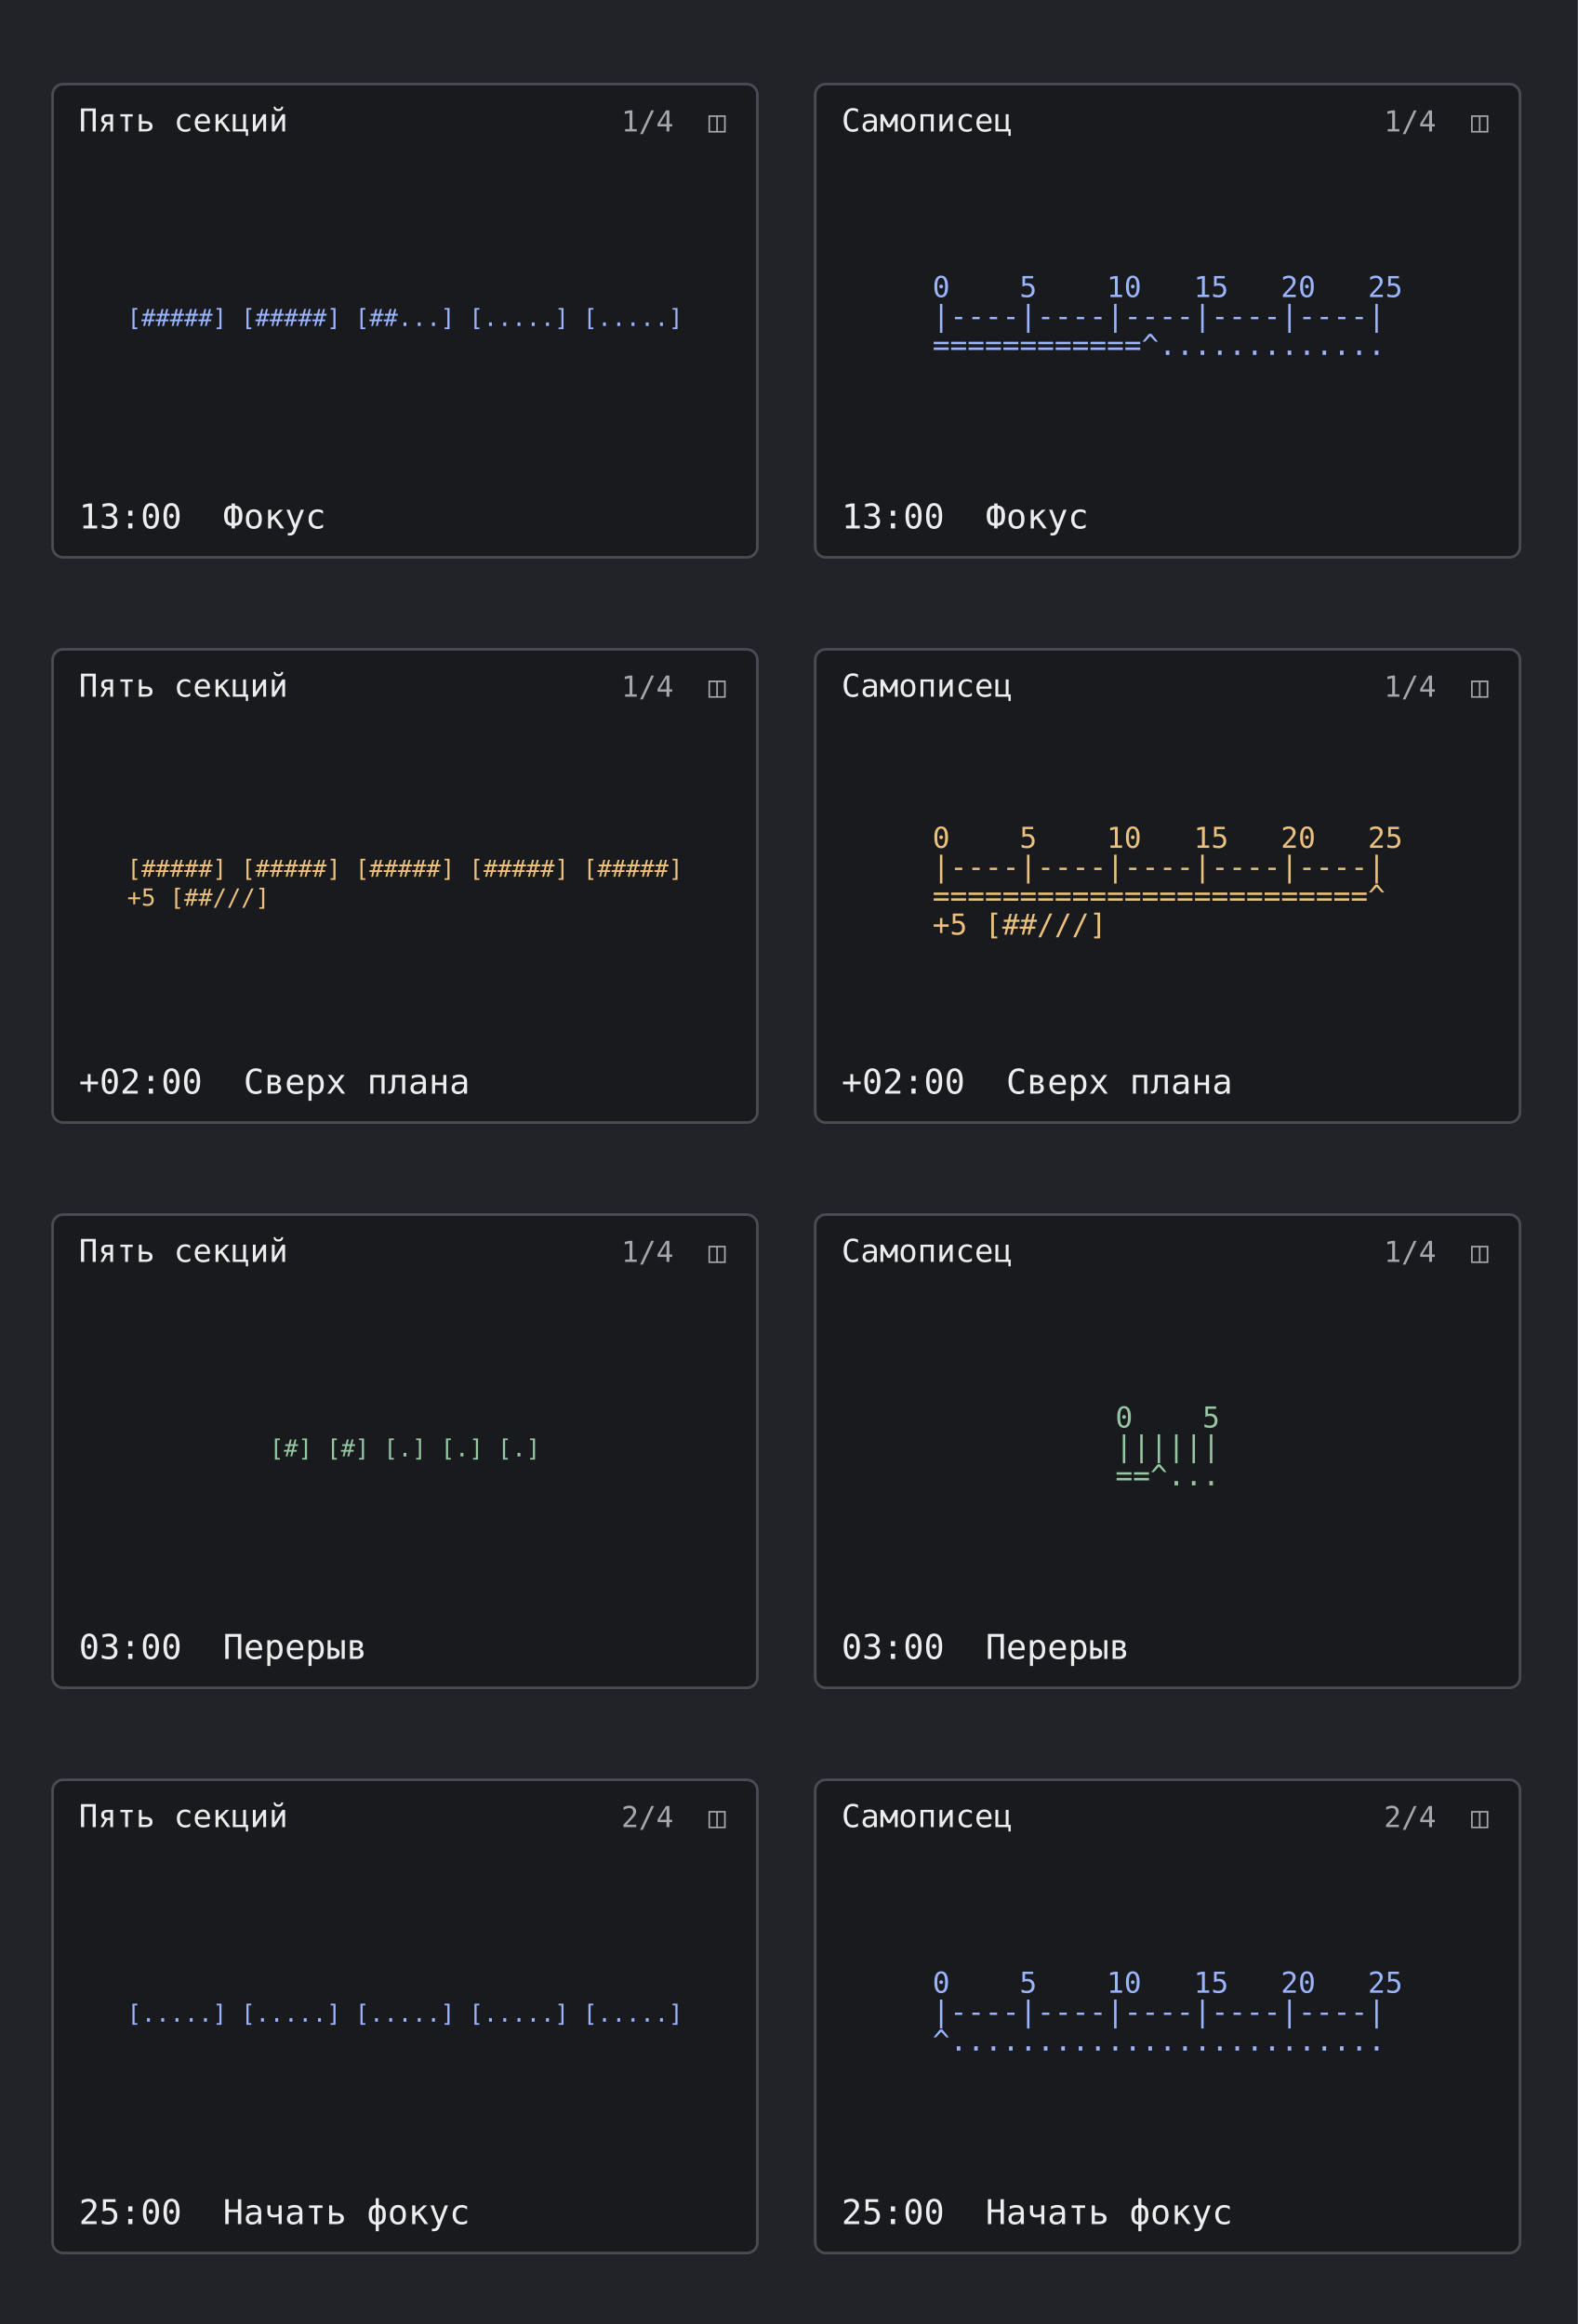
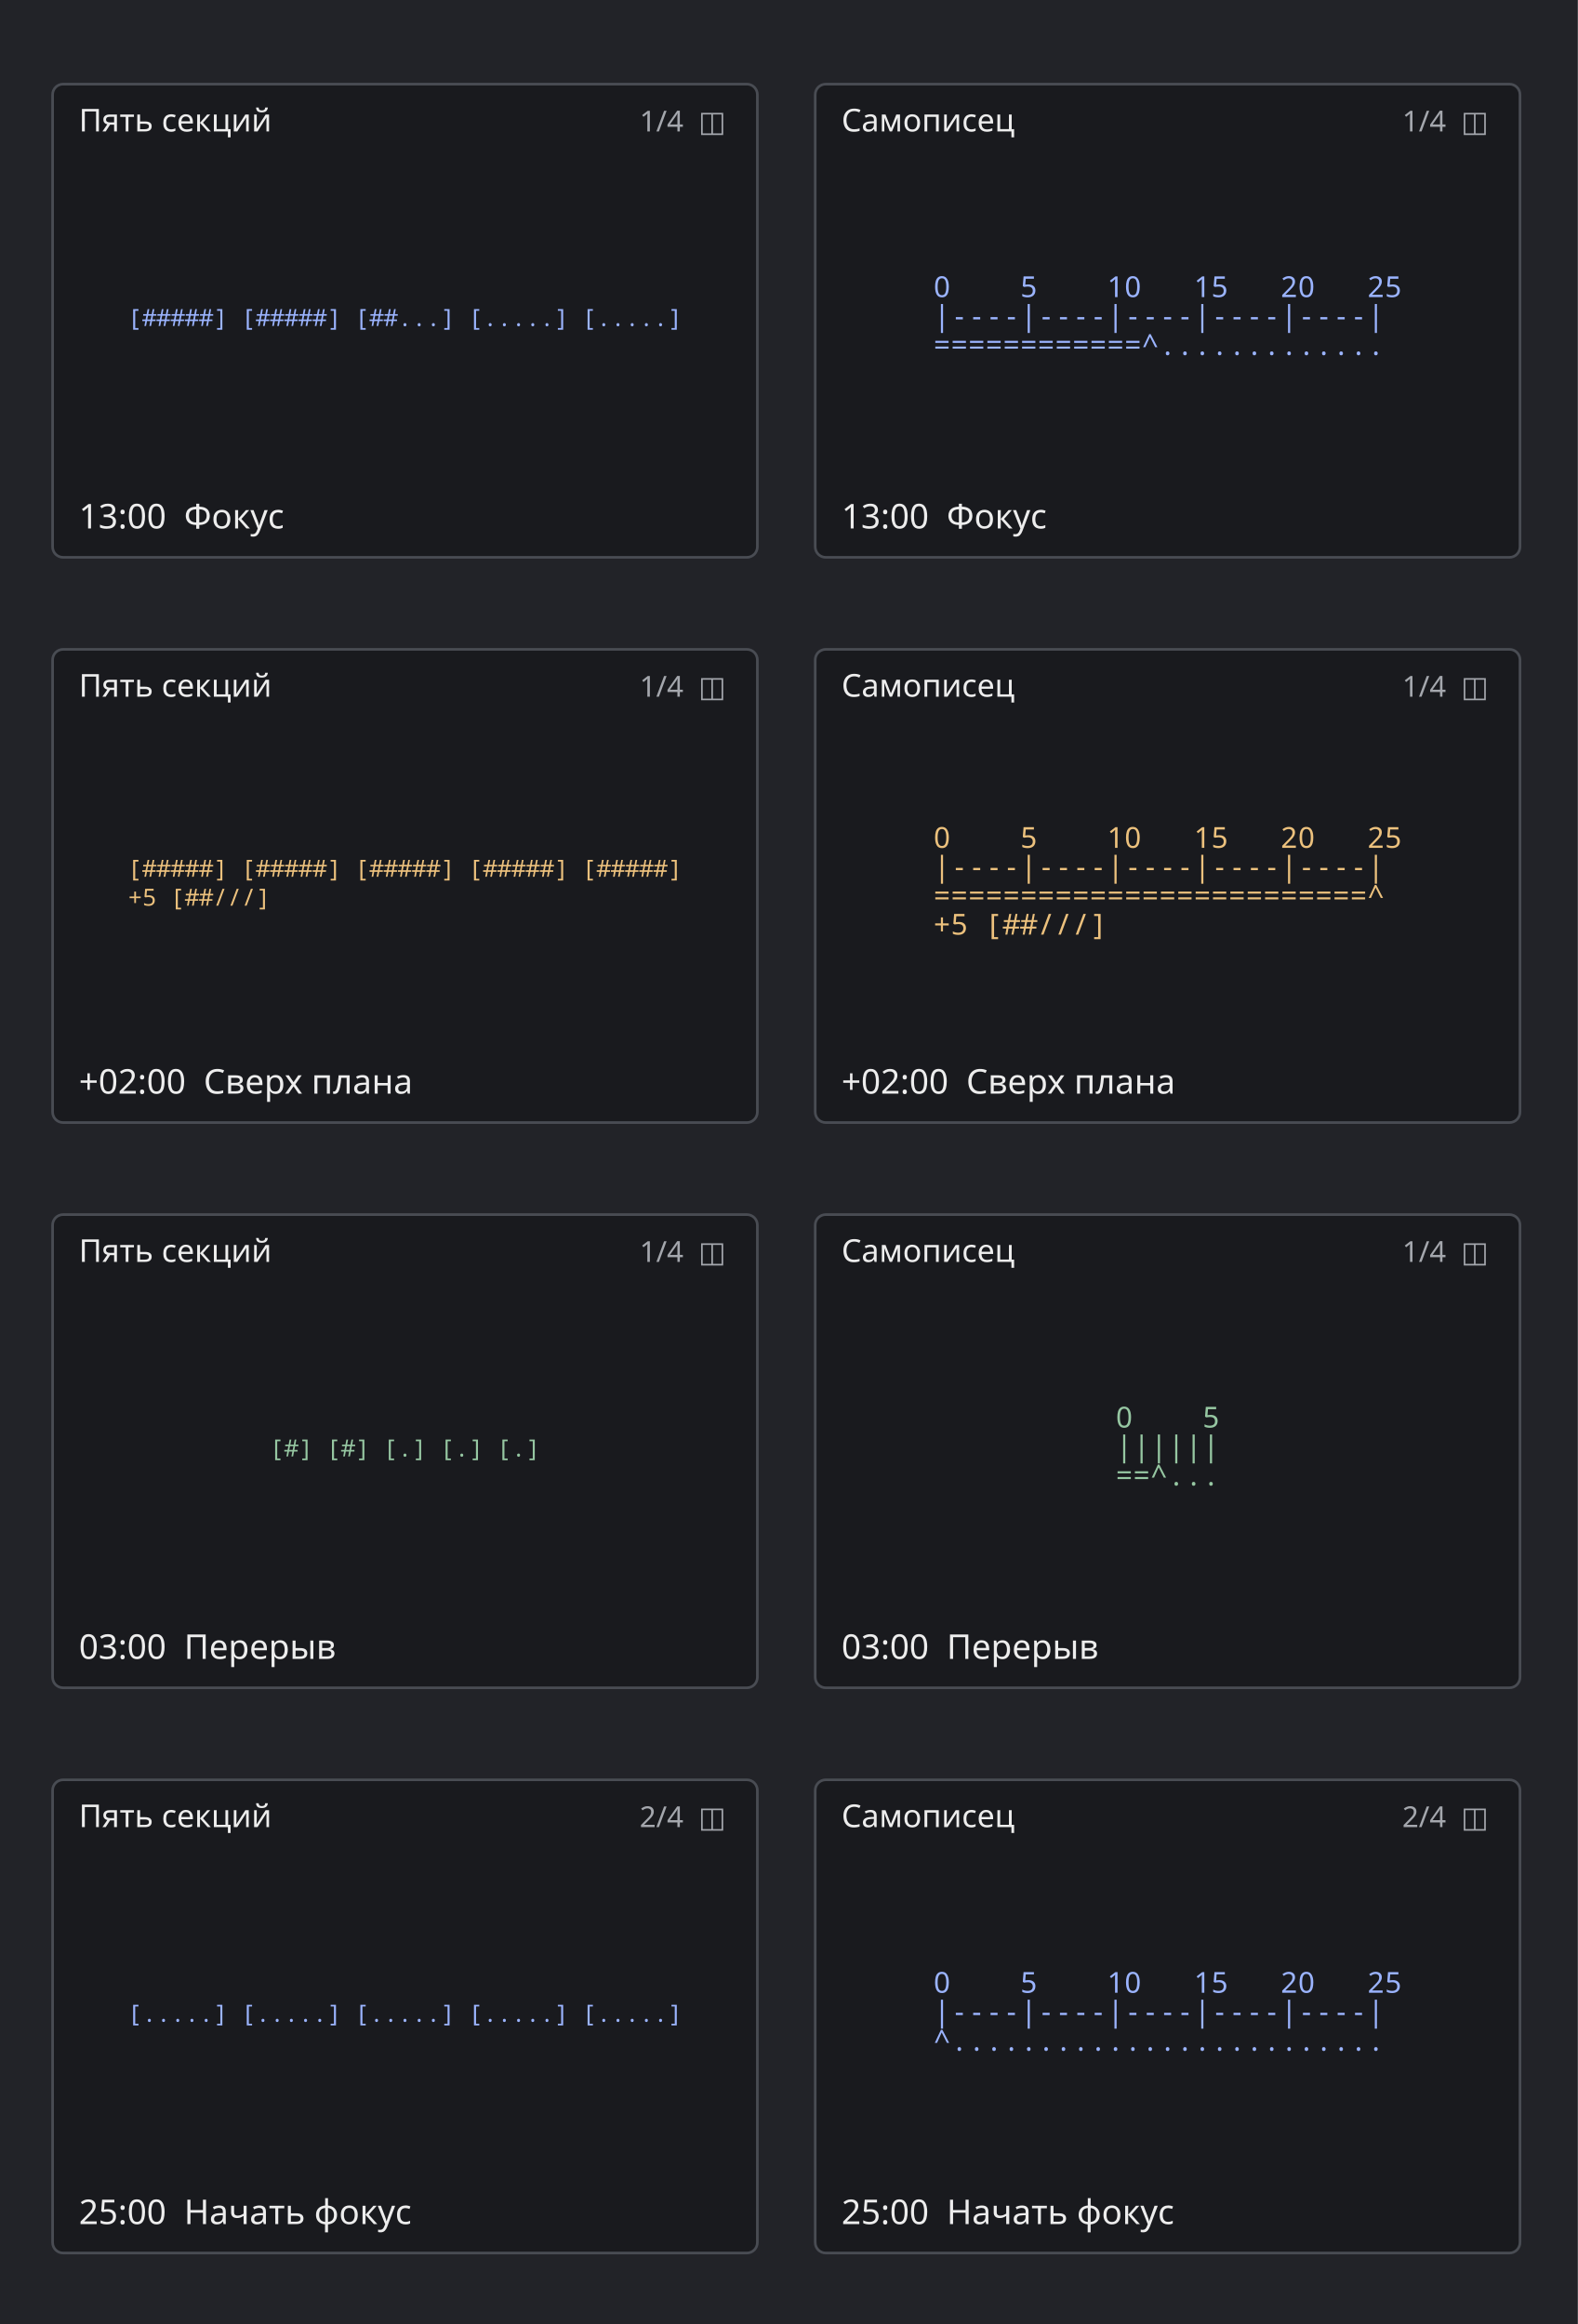
- <svg xmlns="http://www.w3.org/2000/svg" width="600" height="884" viewBox="0 0 600 884" font-family="Menlo, monospace">
+ <svg xmlns="http://www.w3.org/2000/svg" width="600" height="884" viewBox="0 0 600 884" font-family="system-ui, sans-serif">
  <rect width="600" height="884" fill="#222328" />
  <rect x="20" y="32" width="268" height="180" rx="4" fill="#191a1e" stroke="#494c53" />
  <text xml:space="preserve" x="30" y="50" text-anchor="start" fill="#ededed" font-size="12">Пять секций</text>
  <text xml:space="preserve" x="276" y="50" text-anchor="end" fill="#a4a7ad" font-size="11">1/4  ◫</text>
-   <text xml:space="preserve" x="154" y="124" text-anchor="middle" fill="#9bb4ff" font-size="9">[#####] [#####] [##...] [.....] [.....]</text>
+   <text xml:space="preserve" x="51.4" y="124" text-anchor="middle" fill="#9bb4ff" font-size="9">[</text>
+   <text xml:space="preserve" x="56.8" y="124" text-anchor="middle" fill="#9bb4ff" font-size="9">#</text>
+   <text xml:space="preserve" x="62.2" y="124" text-anchor="middle" fill="#9bb4ff" font-size="9">#</text>
+   <text xml:space="preserve" x="67.6" y="124" text-anchor="middle" fill="#9bb4ff" font-size="9">#</text>
+   <text xml:space="preserve" x="73" y="124" text-anchor="middle" fill="#9bb4ff" font-size="9">#</text>
+   <text xml:space="preserve" x="78.4" y="124" text-anchor="middle" fill="#9bb4ff" font-size="9">#</text>
+   <text xml:space="preserve" x="83.8" y="124" text-anchor="middle" fill="#9bb4ff" font-size="9">]</text>
+   <text xml:space="preserve" x="94.6" y="124" text-anchor="middle" fill="#9bb4ff" font-size="9">[</text>
+   <text xml:space="preserve" x="100" y="124" text-anchor="middle" fill="#9bb4ff" font-size="9">#</text>
+   <text xml:space="preserve" x="105.4" y="124" text-anchor="middle" fill="#9bb4ff" font-size="9">#</text>
+   <text xml:space="preserve" x="110.8" y="124" text-anchor="middle" fill="#9bb4ff" font-size="9">#</text>
+   <text xml:space="preserve" x="116.2" y="124" text-anchor="middle" fill="#9bb4ff" font-size="9">#</text>
+   <text xml:space="preserve" x="121.6" y="124" text-anchor="middle" fill="#9bb4ff" font-size="9">#</text>
+   <text xml:space="preserve" x="127" y="124" text-anchor="middle" fill="#9bb4ff" font-size="9">]</text>
+   <text xml:space="preserve" x="137.8" y="124" text-anchor="middle" fill="#9bb4ff" font-size="9">[</text>
+   <text xml:space="preserve" x="143.2" y="124" text-anchor="middle" fill="#9bb4ff" font-size="9">#</text>
+   <text xml:space="preserve" x="148.6" y="124" text-anchor="middle" fill="#9bb4ff" font-size="9">#</text>
+   <text xml:space="preserve" x="154" y="124" text-anchor="middle" fill="#9bb4ff" font-size="9">.</text>
+   <text xml:space="preserve" x="159.4" y="124" text-anchor="middle" fill="#9bb4ff" font-size="9">.</text>
+   <text xml:space="preserve" x="164.8" y="124" text-anchor="middle" fill="#9bb4ff" font-size="9">.</text>
+   <text xml:space="preserve" x="170.2" y="124" text-anchor="middle" fill="#9bb4ff" font-size="9">]</text>
+   <text xml:space="preserve" x="181" y="124" text-anchor="middle" fill="#9bb4ff" font-size="9">[</text>
+   <text xml:space="preserve" x="186.4" y="124" text-anchor="middle" fill="#9bb4ff" font-size="9">.</text>
+   <text xml:space="preserve" x="191.8" y="124" text-anchor="middle" fill="#9bb4ff" font-size="9">.</text>
+   <text xml:space="preserve" x="197.2" y="124" text-anchor="middle" fill="#9bb4ff" font-size="9">.</text>
+   <text xml:space="preserve" x="202.6" y="124" text-anchor="middle" fill="#9bb4ff" font-size="9">.</text>
+   <text xml:space="preserve" x="208" y="124" text-anchor="middle" fill="#9bb4ff" font-size="9">.</text>
+   <text xml:space="preserve" x="213.4" y="124" text-anchor="middle" fill="#9bb4ff" font-size="9">]</text>
+   <text xml:space="preserve" x="224.2" y="124" text-anchor="middle" fill="#9bb4ff" font-size="9">[</text>
+   <text xml:space="preserve" x="229.6" y="124" text-anchor="middle" fill="#9bb4ff" font-size="9">.</text>
+   <text xml:space="preserve" x="235" y="124" text-anchor="middle" fill="#9bb4ff" font-size="9">.</text>
+   <text xml:space="preserve" x="240.4" y="124" text-anchor="middle" fill="#9bb4ff" font-size="9">.</text>
+   <text xml:space="preserve" x="245.8" y="124" text-anchor="middle" fill="#9bb4ff" font-size="9">.</text>
+   <text xml:space="preserve" x="251.2" y="124" text-anchor="middle" fill="#9bb4ff" font-size="9">.</text>
+   <text xml:space="preserve" x="256.6" y="124" text-anchor="middle" fill="#9bb4ff" font-size="9">]</text>
  <text xml:space="preserve" x="30" y="201" text-anchor="start" fill="#ededed" font-size="13">13:00  Фокус</text>
  <rect x="310" y="32" width="268" height="180" rx="4" fill="#191a1e" stroke="#494c53" />
  <text xml:space="preserve" x="320" y="50" text-anchor="start" fill="#ededed" font-size="12">Самописец</text>
  <text xml:space="preserve" x="566" y="50" text-anchor="end" fill="#a4a7ad" font-size="11">1/4  ◫</text>
-   <text xml:space="preserve" x="444" y="113" text-anchor="middle" fill="#9bb4ff" font-size="11">0    5    10   15   20   25</text>
-   <text xml:space="preserve" x="444" y="124" text-anchor="middle" fill="#9bb4ff" font-size="11">|----|----|----|----|----| </text>
-   <text xml:space="preserve" x="444" y="135" text-anchor="middle" fill="#9bb4ff" font-size="11">============^............. </text>
+   <text xml:space="preserve" x="358.2" y="113" text-anchor="middle" fill="#9bb4ff" font-size="11">0</text>
+   <text xml:space="preserve" x="391.2" y="113" text-anchor="middle" fill="#9bb4ff" font-size="11">5</text>
+   <text xml:space="preserve" x="424.2" y="113" text-anchor="middle" fill="#9bb4ff" font-size="11">1</text>
+   <text xml:space="preserve" x="430.8" y="113" text-anchor="middle" fill="#9bb4ff" font-size="11">0</text>
+   <text xml:space="preserve" x="457.2" y="113" text-anchor="middle" fill="#9bb4ff" font-size="11">1</text>
+   <text xml:space="preserve" x="463.8" y="113" text-anchor="middle" fill="#9bb4ff" font-size="11">5</text>
+   <text xml:space="preserve" x="490.2" y="113" text-anchor="middle" fill="#9bb4ff" font-size="11">2</text>
+   <text xml:space="preserve" x="496.8" y="113" text-anchor="middle" fill="#9bb4ff" font-size="11">0</text>
+   <text xml:space="preserve" x="523.2" y="113" text-anchor="middle" fill="#9bb4ff" font-size="11">2</text>
+   <text xml:space="preserve" x="529.8" y="113" text-anchor="middle" fill="#9bb4ff" font-size="11">5</text>
+   <text xml:space="preserve" x="358.2" y="124" text-anchor="middle" fill="#9bb4ff" font-size="11">|</text>
+   <text xml:space="preserve" x="364.8" y="124" text-anchor="middle" fill="#9bb4ff" font-size="11">-</text>
+   <text xml:space="preserve" x="371.4" y="124" text-anchor="middle" fill="#9bb4ff" font-size="11">-</text>
+   <text xml:space="preserve" x="378" y="124" text-anchor="middle" fill="#9bb4ff" font-size="11">-</text>
+   <text xml:space="preserve" x="384.6" y="124" text-anchor="middle" fill="#9bb4ff" font-size="11">-</text>
+   <text xml:space="preserve" x="391.2" y="124" text-anchor="middle" fill="#9bb4ff" font-size="11">|</text>
+   <text xml:space="preserve" x="397.8" y="124" text-anchor="middle" fill="#9bb4ff" font-size="11">-</text>
+   <text xml:space="preserve" x="404.4" y="124" text-anchor="middle" fill="#9bb4ff" font-size="11">-</text>
+   <text xml:space="preserve" x="411" y="124" text-anchor="middle" fill="#9bb4ff" font-size="11">-</text>
+   <text xml:space="preserve" x="417.6" y="124" text-anchor="middle" fill="#9bb4ff" font-size="11">-</text>
+   <text xml:space="preserve" x="424.2" y="124" text-anchor="middle" fill="#9bb4ff" font-size="11">|</text>
+   <text xml:space="preserve" x="430.8" y="124" text-anchor="middle" fill="#9bb4ff" font-size="11">-</text>
+   <text xml:space="preserve" x="437.4" y="124" text-anchor="middle" fill="#9bb4ff" font-size="11">-</text>
+   <text xml:space="preserve" x="444" y="124" text-anchor="middle" fill="#9bb4ff" font-size="11">-</text>
+   <text xml:space="preserve" x="450.6" y="124" text-anchor="middle" fill="#9bb4ff" font-size="11">-</text>
+   <text xml:space="preserve" x="457.2" y="124" text-anchor="middle" fill="#9bb4ff" font-size="11">|</text>
+   <text xml:space="preserve" x="463.8" y="124" text-anchor="middle" fill="#9bb4ff" font-size="11">-</text>
+   <text xml:space="preserve" x="470.4" y="124" text-anchor="middle" fill="#9bb4ff" font-size="11">-</text>
+   <text xml:space="preserve" x="477" y="124" text-anchor="middle" fill="#9bb4ff" font-size="11">-</text>
+   <text xml:space="preserve" x="483.6" y="124" text-anchor="middle" fill="#9bb4ff" font-size="11">-</text>
+   <text xml:space="preserve" x="490.2" y="124" text-anchor="middle" fill="#9bb4ff" font-size="11">|</text>
+   <text xml:space="preserve" x="496.8" y="124" text-anchor="middle" fill="#9bb4ff" font-size="11">-</text>
+   <text xml:space="preserve" x="503.4" y="124" text-anchor="middle" fill="#9bb4ff" font-size="11">-</text>
+   <text xml:space="preserve" x="510" y="124" text-anchor="middle" fill="#9bb4ff" font-size="11">-</text>
+   <text xml:space="preserve" x="516.6" y="124" text-anchor="middle" fill="#9bb4ff" font-size="11">-</text>
+   <text xml:space="preserve" x="523.2" y="124" text-anchor="middle" fill="#9bb4ff" font-size="11">|</text>
+   <text xml:space="preserve" x="358.2" y="135" text-anchor="middle" fill="#9bb4ff" font-size="11">=</text>
+   <text xml:space="preserve" x="364.8" y="135" text-anchor="middle" fill="#9bb4ff" font-size="11">=</text>
+   <text xml:space="preserve" x="371.4" y="135" text-anchor="middle" fill="#9bb4ff" font-size="11">=</text>
+   <text xml:space="preserve" x="378" y="135" text-anchor="middle" fill="#9bb4ff" font-size="11">=</text>
+   <text xml:space="preserve" x="384.6" y="135" text-anchor="middle" fill="#9bb4ff" font-size="11">=</text>
+   <text xml:space="preserve" x="391.2" y="135" text-anchor="middle" fill="#9bb4ff" font-size="11">=</text>
+   <text xml:space="preserve" x="397.8" y="135" text-anchor="middle" fill="#9bb4ff" font-size="11">=</text>
+   <text xml:space="preserve" x="404.4" y="135" text-anchor="middle" fill="#9bb4ff" font-size="11">=</text>
+   <text xml:space="preserve" x="411" y="135" text-anchor="middle" fill="#9bb4ff" font-size="11">=</text>
+   <text xml:space="preserve" x="417.6" y="135" text-anchor="middle" fill="#9bb4ff" font-size="11">=</text>
+   <text xml:space="preserve" x="424.2" y="135" text-anchor="middle" fill="#9bb4ff" font-size="11">=</text>
+   <text xml:space="preserve" x="430.8" y="135" text-anchor="middle" fill="#9bb4ff" font-size="11">=</text>
+   <text xml:space="preserve" x="437.4" y="135" text-anchor="middle" fill="#9bb4ff" font-size="11">^</text>
+   <text xml:space="preserve" x="444" y="135" text-anchor="middle" fill="#9bb4ff" font-size="11">.</text>
+   <text xml:space="preserve" x="450.6" y="135" text-anchor="middle" fill="#9bb4ff" font-size="11">.</text>
+   <text xml:space="preserve" x="457.2" y="135" text-anchor="middle" fill="#9bb4ff" font-size="11">.</text>
+   <text xml:space="preserve" x="463.8" y="135" text-anchor="middle" fill="#9bb4ff" font-size="11">.</text>
+   <text xml:space="preserve" x="470.4" y="135" text-anchor="middle" fill="#9bb4ff" font-size="11">.</text>
+   <text xml:space="preserve" x="477" y="135" text-anchor="middle" fill="#9bb4ff" font-size="11">.</text>
+   <text xml:space="preserve" x="483.6" y="135" text-anchor="middle" fill="#9bb4ff" font-size="11">.</text>
+   <text xml:space="preserve" x="490.2" y="135" text-anchor="middle" fill="#9bb4ff" font-size="11">.</text>
+   <text xml:space="preserve" x="496.8" y="135" text-anchor="middle" fill="#9bb4ff" font-size="11">.</text>
+   <text xml:space="preserve" x="503.4" y="135" text-anchor="middle" fill="#9bb4ff" font-size="11">.</text>
+   <text xml:space="preserve" x="510" y="135" text-anchor="middle" fill="#9bb4ff" font-size="11">.</text>
+   <text xml:space="preserve" x="516.6" y="135" text-anchor="middle" fill="#9bb4ff" font-size="11">.</text>
+   <text xml:space="preserve" x="523.2" y="135" text-anchor="middle" fill="#9bb4ff" font-size="11">.</text>
  <text xml:space="preserve" x="320" y="201" text-anchor="start" fill="#ededed" font-size="13">13:00  Фокус</text>
  <rect x="20" y="247" width="268" height="180" rx="4" fill="#191a1e" stroke="#494c53" />
  <text xml:space="preserve" x="30" y="265" text-anchor="start" fill="#ededed" font-size="12">Пять секций</text>
  <text xml:space="preserve" x="276" y="265" text-anchor="end" fill="#a4a7ad" font-size="11">1/4  ◫</text>
-   <text xml:space="preserve" x="154" y="333.5" text-anchor="middle" fill="#ecc17d" font-size="9">[#####] [#####] [#####] [#####] [#####]</text>
-   <text xml:space="preserve" x="154" y="344.5" text-anchor="middle" fill="#ecc17d" font-size="9">+5 [##///]                             </text>
+   <text xml:space="preserve" x="51.4" y="333.5" text-anchor="middle" fill="#ecc17d" font-size="9">[</text>
+   <text xml:space="preserve" x="56.8" y="333.5" text-anchor="middle" fill="#ecc17d" font-size="9">#</text>
+   <text xml:space="preserve" x="62.2" y="333.5" text-anchor="middle" fill="#ecc17d" font-size="9">#</text>
+   <text xml:space="preserve" x="67.6" y="333.5" text-anchor="middle" fill="#ecc17d" font-size="9">#</text>
+   <text xml:space="preserve" x="73" y="333.5" text-anchor="middle" fill="#ecc17d" font-size="9">#</text>
+   <text xml:space="preserve" x="78.4" y="333.5" text-anchor="middle" fill="#ecc17d" font-size="9">#</text>
+   <text xml:space="preserve" x="83.8" y="333.5" text-anchor="middle" fill="#ecc17d" font-size="9">]</text>
+   <text xml:space="preserve" x="94.6" y="333.5" text-anchor="middle" fill="#ecc17d" font-size="9">[</text>
+   <text xml:space="preserve" x="100" y="333.5" text-anchor="middle" fill="#ecc17d" font-size="9">#</text>
+   <text xml:space="preserve" x="105.4" y="333.5" text-anchor="middle" fill="#ecc17d" font-size="9">#</text>
+   <text xml:space="preserve" x="110.8" y="333.5" text-anchor="middle" fill="#ecc17d" font-size="9">#</text>
+   <text xml:space="preserve" x="116.2" y="333.5" text-anchor="middle" fill="#ecc17d" font-size="9">#</text>
+   <text xml:space="preserve" x="121.6" y="333.5" text-anchor="middle" fill="#ecc17d" font-size="9">#</text>
+   <text xml:space="preserve" x="127" y="333.5" text-anchor="middle" fill="#ecc17d" font-size="9">]</text>
+   <text xml:space="preserve" x="137.8" y="333.5" text-anchor="middle" fill="#ecc17d" font-size="9">[</text>
+   <text xml:space="preserve" x="143.2" y="333.5" text-anchor="middle" fill="#ecc17d" font-size="9">#</text>
+   <text xml:space="preserve" x="148.6" y="333.5" text-anchor="middle" fill="#ecc17d" font-size="9">#</text>
+   <text xml:space="preserve" x="154" y="333.5" text-anchor="middle" fill="#ecc17d" font-size="9">#</text>
+   <text xml:space="preserve" x="159.4" y="333.5" text-anchor="middle" fill="#ecc17d" font-size="9">#</text>
+   <text xml:space="preserve" x="164.8" y="333.5" text-anchor="middle" fill="#ecc17d" font-size="9">#</text>
+   <text xml:space="preserve" x="170.2" y="333.5" text-anchor="middle" fill="#ecc17d" font-size="9">]</text>
+   <text xml:space="preserve" x="181" y="333.5" text-anchor="middle" fill="#ecc17d" font-size="9">[</text>
+   <text xml:space="preserve" x="186.4" y="333.5" text-anchor="middle" fill="#ecc17d" font-size="9">#</text>
+   <text xml:space="preserve" x="191.8" y="333.5" text-anchor="middle" fill="#ecc17d" font-size="9">#</text>
+   <text xml:space="preserve" x="197.2" y="333.5" text-anchor="middle" fill="#ecc17d" font-size="9">#</text>
+   <text xml:space="preserve" x="202.6" y="333.5" text-anchor="middle" fill="#ecc17d" font-size="9">#</text>
+   <text xml:space="preserve" x="208" y="333.5" text-anchor="middle" fill="#ecc17d" font-size="9">#</text>
+   <text xml:space="preserve" x="213.4" y="333.5" text-anchor="middle" fill="#ecc17d" font-size="9">]</text>
+   <text xml:space="preserve" x="224.2" y="333.5" text-anchor="middle" fill="#ecc17d" font-size="9">[</text>
+   <text xml:space="preserve" x="229.6" y="333.5" text-anchor="middle" fill="#ecc17d" font-size="9">#</text>
+   <text xml:space="preserve" x="235" y="333.5" text-anchor="middle" fill="#ecc17d" font-size="9">#</text>
+   <text xml:space="preserve" x="240.4" y="333.5" text-anchor="middle" fill="#ecc17d" font-size="9">#</text>
+   <text xml:space="preserve" x="245.8" y="333.5" text-anchor="middle" fill="#ecc17d" font-size="9">#</text>
+   <text xml:space="preserve" x="251.2" y="333.5" text-anchor="middle" fill="#ecc17d" font-size="9">#</text>
+   <text xml:space="preserve" x="256.6" y="333.5" text-anchor="middle" fill="#ecc17d" font-size="9">]</text>
+   <text xml:space="preserve" x="51.4" y="344.5" text-anchor="middle" fill="#ecc17d" font-size="9">+</text>
+   <text xml:space="preserve" x="56.8" y="344.5" text-anchor="middle" fill="#ecc17d" font-size="9">5</text>
+   <text xml:space="preserve" x="67.6" y="344.5" text-anchor="middle" fill="#ecc17d" font-size="9">[</text>
+   <text xml:space="preserve" x="73" y="344.5" text-anchor="middle" fill="#ecc17d" font-size="9">#</text>
+   <text xml:space="preserve" x="78.4" y="344.5" text-anchor="middle" fill="#ecc17d" font-size="9">#</text>
+   <text xml:space="preserve" x="83.8" y="344.5" text-anchor="middle" fill="#ecc17d" font-size="9">/</text>
+   <text xml:space="preserve" x="89.2" y="344.5" text-anchor="middle" fill="#ecc17d" font-size="9">/</text>
+   <text xml:space="preserve" x="94.6" y="344.5" text-anchor="middle" fill="#ecc17d" font-size="9">/</text>
+   <text xml:space="preserve" x="100" y="344.5" text-anchor="middle" fill="#ecc17d" font-size="9">]</text>
  <text xml:space="preserve" x="30" y="416" text-anchor="start" fill="#ededed" font-size="13">+02:00  Сверх плана</text>
  <rect x="310" y="247" width="268" height="180" rx="4" fill="#191a1e" stroke="#494c53" />
  <text xml:space="preserve" x="320" y="265" text-anchor="start" fill="#ededed" font-size="12">Самописец</text>
  <text xml:space="preserve" x="566" y="265" text-anchor="end" fill="#a4a7ad" font-size="11">1/4  ◫</text>
-   <text xml:space="preserve" x="444" y="322.5" text-anchor="middle" fill="#ecc17d" font-size="11">0    5    10   15   20   25</text>
-   <text xml:space="preserve" x="444" y="333.5" text-anchor="middle" fill="#ecc17d" font-size="11">|----|----|----|----|----| </text>
-   <text xml:space="preserve" x="444" y="344.5" text-anchor="middle" fill="#ecc17d" font-size="11">=========================^ </text>
-   <text xml:space="preserve" x="444" y="355.5" text-anchor="middle" fill="#ecc17d" font-size="11">+5 [##///]                 </text>
+   <text xml:space="preserve" x="358.2" y="322.5" text-anchor="middle" fill="#ecc17d" font-size="11">0</text>
+   <text xml:space="preserve" x="391.2" y="322.5" text-anchor="middle" fill="#ecc17d" font-size="11">5</text>
+   <text xml:space="preserve" x="424.2" y="322.5" text-anchor="middle" fill="#ecc17d" font-size="11">1</text>
+   <text xml:space="preserve" x="430.8" y="322.5" text-anchor="middle" fill="#ecc17d" font-size="11">0</text>
+   <text xml:space="preserve" x="457.2" y="322.5" text-anchor="middle" fill="#ecc17d" font-size="11">1</text>
+   <text xml:space="preserve" x="463.8" y="322.5" text-anchor="middle" fill="#ecc17d" font-size="11">5</text>
+   <text xml:space="preserve" x="490.2" y="322.5" text-anchor="middle" fill="#ecc17d" font-size="11">2</text>
+   <text xml:space="preserve" x="496.8" y="322.5" text-anchor="middle" fill="#ecc17d" font-size="11">0</text>
+   <text xml:space="preserve" x="523.2" y="322.5" text-anchor="middle" fill="#ecc17d" font-size="11">2</text>
+   <text xml:space="preserve" x="529.8" y="322.5" text-anchor="middle" fill="#ecc17d" font-size="11">5</text>
+   <text xml:space="preserve" x="358.2" y="333.5" text-anchor="middle" fill="#ecc17d" font-size="11">|</text>
+   <text xml:space="preserve" x="364.8" y="333.5" text-anchor="middle" fill="#ecc17d" font-size="11">-</text>
+   <text xml:space="preserve" x="371.4" y="333.5" text-anchor="middle" fill="#ecc17d" font-size="11">-</text>
+   <text xml:space="preserve" x="378" y="333.5" text-anchor="middle" fill="#ecc17d" font-size="11">-</text>
+   <text xml:space="preserve" x="384.6" y="333.5" text-anchor="middle" fill="#ecc17d" font-size="11">-</text>
+   <text xml:space="preserve" x="391.2" y="333.5" text-anchor="middle" fill="#ecc17d" font-size="11">|</text>
+   <text xml:space="preserve" x="397.8" y="333.5" text-anchor="middle" fill="#ecc17d" font-size="11">-</text>
+   <text xml:space="preserve" x="404.4" y="333.5" text-anchor="middle" fill="#ecc17d" font-size="11">-</text>
+   <text xml:space="preserve" x="411" y="333.5" text-anchor="middle" fill="#ecc17d" font-size="11">-</text>
+   <text xml:space="preserve" x="417.6" y="333.5" text-anchor="middle" fill="#ecc17d" font-size="11">-</text>
+   <text xml:space="preserve" x="424.2" y="333.5" text-anchor="middle" fill="#ecc17d" font-size="11">|</text>
+   <text xml:space="preserve" x="430.8" y="333.5" text-anchor="middle" fill="#ecc17d" font-size="11">-</text>
+   <text xml:space="preserve" x="437.4" y="333.5" text-anchor="middle" fill="#ecc17d" font-size="11">-</text>
+   <text xml:space="preserve" x="444" y="333.5" text-anchor="middle" fill="#ecc17d" font-size="11">-</text>
+   <text xml:space="preserve" x="450.6" y="333.5" text-anchor="middle" fill="#ecc17d" font-size="11">-</text>
+   <text xml:space="preserve" x="457.2" y="333.5" text-anchor="middle" fill="#ecc17d" font-size="11">|</text>
+   <text xml:space="preserve" x="463.8" y="333.5" text-anchor="middle" fill="#ecc17d" font-size="11">-</text>
+   <text xml:space="preserve" x="470.4" y="333.5" text-anchor="middle" fill="#ecc17d" font-size="11">-</text>
+   <text xml:space="preserve" x="477" y="333.5" text-anchor="middle" fill="#ecc17d" font-size="11">-</text>
+   <text xml:space="preserve" x="483.6" y="333.5" text-anchor="middle" fill="#ecc17d" font-size="11">-</text>
+   <text xml:space="preserve" x="490.2" y="333.5" text-anchor="middle" fill="#ecc17d" font-size="11">|</text>
+   <text xml:space="preserve" x="496.8" y="333.5" text-anchor="middle" fill="#ecc17d" font-size="11">-</text>
+   <text xml:space="preserve" x="503.4" y="333.5" text-anchor="middle" fill="#ecc17d" font-size="11">-</text>
+   <text xml:space="preserve" x="510" y="333.5" text-anchor="middle" fill="#ecc17d" font-size="11">-</text>
+   <text xml:space="preserve" x="516.6" y="333.5" text-anchor="middle" fill="#ecc17d" font-size="11">-</text>
+   <text xml:space="preserve" x="523.2" y="333.5" text-anchor="middle" fill="#ecc17d" font-size="11">|</text>
+   <text xml:space="preserve" x="358.2" y="344.5" text-anchor="middle" fill="#ecc17d" font-size="11">=</text>
+   <text xml:space="preserve" x="364.8" y="344.5" text-anchor="middle" fill="#ecc17d" font-size="11">=</text>
+   <text xml:space="preserve" x="371.4" y="344.5" text-anchor="middle" fill="#ecc17d" font-size="11">=</text>
+   <text xml:space="preserve" x="378" y="344.5" text-anchor="middle" fill="#ecc17d" font-size="11">=</text>
+   <text xml:space="preserve" x="384.6" y="344.5" text-anchor="middle" fill="#ecc17d" font-size="11">=</text>
+   <text xml:space="preserve" x="391.2" y="344.5" text-anchor="middle" fill="#ecc17d" font-size="11">=</text>
+   <text xml:space="preserve" x="397.8" y="344.5" text-anchor="middle" fill="#ecc17d" font-size="11">=</text>
+   <text xml:space="preserve" x="404.4" y="344.5" text-anchor="middle" fill="#ecc17d" font-size="11">=</text>
+   <text xml:space="preserve" x="411" y="344.5" text-anchor="middle" fill="#ecc17d" font-size="11">=</text>
+   <text xml:space="preserve" x="417.6" y="344.5" text-anchor="middle" fill="#ecc17d" font-size="11">=</text>
+   <text xml:space="preserve" x="424.2" y="344.5" text-anchor="middle" fill="#ecc17d" font-size="11">=</text>
+   <text xml:space="preserve" x="430.8" y="344.5" text-anchor="middle" fill="#ecc17d" font-size="11">=</text>
+   <text xml:space="preserve" x="437.4" y="344.5" text-anchor="middle" fill="#ecc17d" font-size="11">=</text>
+   <text xml:space="preserve" x="444" y="344.5" text-anchor="middle" fill="#ecc17d" font-size="11">=</text>
+   <text xml:space="preserve" x="450.6" y="344.5" text-anchor="middle" fill="#ecc17d" font-size="11">=</text>
+   <text xml:space="preserve" x="457.2" y="344.5" text-anchor="middle" fill="#ecc17d" font-size="11">=</text>
+   <text xml:space="preserve" x="463.8" y="344.5" text-anchor="middle" fill="#ecc17d" font-size="11">=</text>
+   <text xml:space="preserve" x="470.4" y="344.5" text-anchor="middle" fill="#ecc17d" font-size="11">=</text>
+   <text xml:space="preserve" x="477" y="344.5" text-anchor="middle" fill="#ecc17d" font-size="11">=</text>
+   <text xml:space="preserve" x="483.6" y="344.5" text-anchor="middle" fill="#ecc17d" font-size="11">=</text>
+   <text xml:space="preserve" x="490.2" y="344.5" text-anchor="middle" fill="#ecc17d" font-size="11">=</text>
+   <text xml:space="preserve" x="496.8" y="344.5" text-anchor="middle" fill="#ecc17d" font-size="11">=</text>
+   <text xml:space="preserve" x="503.4" y="344.5" text-anchor="middle" fill="#ecc17d" font-size="11">=</text>
+   <text xml:space="preserve" x="510" y="344.5" text-anchor="middle" fill="#ecc17d" font-size="11">=</text>
+   <text xml:space="preserve" x="516.6" y="344.5" text-anchor="middle" fill="#ecc17d" font-size="11">=</text>
+   <text xml:space="preserve" x="523.2" y="344.5" text-anchor="middle" fill="#ecc17d" font-size="11">^</text>
+   <text xml:space="preserve" x="358.2" y="355.5" text-anchor="middle" fill="#ecc17d" font-size="11">+</text>
+   <text xml:space="preserve" x="364.8" y="355.5" text-anchor="middle" fill="#ecc17d" font-size="11">5</text>
+   <text xml:space="preserve" x="378" y="355.5" text-anchor="middle" fill="#ecc17d" font-size="11">[</text>
+   <text xml:space="preserve" x="384.6" y="355.5" text-anchor="middle" fill="#ecc17d" font-size="11">#</text>
+   <text xml:space="preserve" x="391.2" y="355.5" text-anchor="middle" fill="#ecc17d" font-size="11">#</text>
+   <text xml:space="preserve" x="397.8" y="355.5" text-anchor="middle" fill="#ecc17d" font-size="11">/</text>
+   <text xml:space="preserve" x="404.4" y="355.5" text-anchor="middle" fill="#ecc17d" font-size="11">/</text>
+   <text xml:space="preserve" x="411" y="355.5" text-anchor="middle" fill="#ecc17d" font-size="11">/</text>
+   <text xml:space="preserve" x="417.6" y="355.5" text-anchor="middle" fill="#ecc17d" font-size="11">]</text>
  <text xml:space="preserve" x="320" y="416" text-anchor="start" fill="#ededed" font-size="13">+02:00  Сверх плана</text>
  <rect x="20" y="462" width="268" height="180" rx="4" fill="#191a1e" stroke="#494c53" />
  <text xml:space="preserve" x="30" y="480" text-anchor="start" fill="#ededed" font-size="12">Пять секций</text>
  <text xml:space="preserve" x="276" y="480" text-anchor="end" fill="#a4a7ad" font-size="11">1/4  ◫</text>
-   <text xml:space="preserve" x="154" y="554" text-anchor="middle" fill="#96c7a2" font-size="9">[#] [#] [.] [.] [.]</text>
+   <text xml:space="preserve" x="105.4" y="554" text-anchor="middle" fill="#96c7a2" font-size="9">[</text>
+   <text xml:space="preserve" x="110.8" y="554" text-anchor="middle" fill="#96c7a2" font-size="9">#</text>
+   <text xml:space="preserve" x="116.2" y="554" text-anchor="middle" fill="#96c7a2" font-size="9">]</text>
+   <text xml:space="preserve" x="127" y="554" text-anchor="middle" fill="#96c7a2" font-size="9">[</text>
+   <text xml:space="preserve" x="132.4" y="554" text-anchor="middle" fill="#96c7a2" font-size="9">#</text>
+   <text xml:space="preserve" x="137.8" y="554" text-anchor="middle" fill="#96c7a2" font-size="9">]</text>
+   <text xml:space="preserve" x="148.6" y="554" text-anchor="middle" fill="#96c7a2" font-size="9">[</text>
+   <text xml:space="preserve" x="154" y="554" text-anchor="middle" fill="#96c7a2" font-size="9">.</text>
+   <text xml:space="preserve" x="159.4" y="554" text-anchor="middle" fill="#96c7a2" font-size="9">]</text>
+   <text xml:space="preserve" x="170.2" y="554" text-anchor="middle" fill="#96c7a2" font-size="9">[</text>
+   <text xml:space="preserve" x="175.6" y="554" text-anchor="middle" fill="#96c7a2" font-size="9">.</text>
+   <text xml:space="preserve" x="181" y="554" text-anchor="middle" fill="#96c7a2" font-size="9">]</text>
+   <text xml:space="preserve" x="191.8" y="554" text-anchor="middle" fill="#96c7a2" font-size="9">[</text>
+   <text xml:space="preserve" x="197.2" y="554" text-anchor="middle" fill="#96c7a2" font-size="9">.</text>
+   <text xml:space="preserve" x="202.6" y="554" text-anchor="middle" fill="#96c7a2" font-size="9">]</text>
  <text xml:space="preserve" x="30" y="631" text-anchor="start" fill="#ededed" font-size="13">03:00  Перерыв</text>
  <rect x="310" y="462" width="268" height="180" rx="4" fill="#191a1e" stroke="#494c53" />
  <text xml:space="preserve" x="320" y="480" text-anchor="start" fill="#ededed" font-size="12">Самописец</text>
  <text xml:space="preserve" x="566" y="480" text-anchor="end" fill="#a4a7ad" font-size="11">1/4  ◫</text>
-   <text xml:space="preserve" x="444" y="543" text-anchor="middle" fill="#96c7a2" font-size="11">0    5</text>
-   <text xml:space="preserve" x="444" y="554" text-anchor="middle" fill="#96c7a2" font-size="11">||||||</text>
-   <text xml:space="preserve" x="444" y="565" text-anchor="middle" fill="#96c7a2" font-size="11">==^...</text>
+   <text xml:space="preserve" x="427.5" y="543" text-anchor="middle" fill="#96c7a2" font-size="11">0</text>
+   <text xml:space="preserve" x="460.5" y="543" text-anchor="middle" fill="#96c7a2" font-size="11">5</text>
+   <text xml:space="preserve" x="427.5" y="554" text-anchor="middle" fill="#96c7a2" font-size="11">|</text>
+   <text xml:space="preserve" x="434.1" y="554" text-anchor="middle" fill="#96c7a2" font-size="11">|</text>
+   <text xml:space="preserve" x="440.7" y="554" text-anchor="middle" fill="#96c7a2" font-size="11">|</text>
+   <text xml:space="preserve" x="447.3" y="554" text-anchor="middle" fill="#96c7a2" font-size="11">|</text>
+   <text xml:space="preserve" x="453.9" y="554" text-anchor="middle" fill="#96c7a2" font-size="11">|</text>
+   <text xml:space="preserve" x="460.5" y="554" text-anchor="middle" fill="#96c7a2" font-size="11">|</text>
+   <text xml:space="preserve" x="427.5" y="565" text-anchor="middle" fill="#96c7a2" font-size="11">=</text>
+   <text xml:space="preserve" x="434.1" y="565" text-anchor="middle" fill="#96c7a2" font-size="11">=</text>
+   <text xml:space="preserve" x="440.7" y="565" text-anchor="middle" fill="#96c7a2" font-size="11">^</text>
+   <text xml:space="preserve" x="447.3" y="565" text-anchor="middle" fill="#96c7a2" font-size="11">.</text>
+   <text xml:space="preserve" x="453.9" y="565" text-anchor="middle" fill="#96c7a2" font-size="11">.</text>
+   <text xml:space="preserve" x="460.5" y="565" text-anchor="middle" fill="#96c7a2" font-size="11">.</text>
  <text xml:space="preserve" x="320" y="631" text-anchor="start" fill="#ededed" font-size="13">03:00  Перерыв</text>
  <rect x="20" y="677" width="268" height="180" rx="4" fill="#191a1e" stroke="#494c53" />
  <text xml:space="preserve" x="30" y="695" text-anchor="start" fill="#ededed" font-size="12">Пять секций</text>
  <text xml:space="preserve" x="276" y="695" text-anchor="end" fill="#a4a7ad" font-size="11">2/4  ◫</text>
-   <text xml:space="preserve" x="154" y="769" text-anchor="middle" fill="#9bb4ff" font-size="9">[.....] [.....] [.....] [.....] [.....]</text>
+   <text xml:space="preserve" x="51.4" y="769" text-anchor="middle" fill="#9bb4ff" font-size="9">[</text>
+   <text xml:space="preserve" x="56.8" y="769" text-anchor="middle" fill="#9bb4ff" font-size="9">.</text>
+   <text xml:space="preserve" x="62.2" y="769" text-anchor="middle" fill="#9bb4ff" font-size="9">.</text>
+   <text xml:space="preserve" x="67.6" y="769" text-anchor="middle" fill="#9bb4ff" font-size="9">.</text>
+   <text xml:space="preserve" x="73" y="769" text-anchor="middle" fill="#9bb4ff" font-size="9">.</text>
+   <text xml:space="preserve" x="78.4" y="769" text-anchor="middle" fill="#9bb4ff" font-size="9">.</text>
+   <text xml:space="preserve" x="83.8" y="769" text-anchor="middle" fill="#9bb4ff" font-size="9">]</text>
+   <text xml:space="preserve" x="94.6" y="769" text-anchor="middle" fill="#9bb4ff" font-size="9">[</text>
+   <text xml:space="preserve" x="100" y="769" text-anchor="middle" fill="#9bb4ff" font-size="9">.</text>
+   <text xml:space="preserve" x="105.4" y="769" text-anchor="middle" fill="#9bb4ff" font-size="9">.</text>
+   <text xml:space="preserve" x="110.8" y="769" text-anchor="middle" fill="#9bb4ff" font-size="9">.</text>
+   <text xml:space="preserve" x="116.2" y="769" text-anchor="middle" fill="#9bb4ff" font-size="9">.</text>
+   <text xml:space="preserve" x="121.6" y="769" text-anchor="middle" fill="#9bb4ff" font-size="9">.</text>
+   <text xml:space="preserve" x="127" y="769" text-anchor="middle" fill="#9bb4ff" font-size="9">]</text>
+   <text xml:space="preserve" x="137.8" y="769" text-anchor="middle" fill="#9bb4ff" font-size="9">[</text>
+   <text xml:space="preserve" x="143.2" y="769" text-anchor="middle" fill="#9bb4ff" font-size="9">.</text>
+   <text xml:space="preserve" x="148.6" y="769" text-anchor="middle" fill="#9bb4ff" font-size="9">.</text>
+   <text xml:space="preserve" x="154" y="769" text-anchor="middle" fill="#9bb4ff" font-size="9">.</text>
+   <text xml:space="preserve" x="159.4" y="769" text-anchor="middle" fill="#9bb4ff" font-size="9">.</text>
+   <text xml:space="preserve" x="164.8" y="769" text-anchor="middle" fill="#9bb4ff" font-size="9">.</text>
+   <text xml:space="preserve" x="170.2" y="769" text-anchor="middle" fill="#9bb4ff" font-size="9">]</text>
+   <text xml:space="preserve" x="181" y="769" text-anchor="middle" fill="#9bb4ff" font-size="9">[</text>
+   <text xml:space="preserve" x="186.4" y="769" text-anchor="middle" fill="#9bb4ff" font-size="9">.</text>
+   <text xml:space="preserve" x="191.8" y="769" text-anchor="middle" fill="#9bb4ff" font-size="9">.</text>
+   <text xml:space="preserve" x="197.2" y="769" text-anchor="middle" fill="#9bb4ff" font-size="9">.</text>
+   <text xml:space="preserve" x="202.6" y="769" text-anchor="middle" fill="#9bb4ff" font-size="9">.</text>
+   <text xml:space="preserve" x="208" y="769" text-anchor="middle" fill="#9bb4ff" font-size="9">.</text>
+   <text xml:space="preserve" x="213.4" y="769" text-anchor="middle" fill="#9bb4ff" font-size="9">]</text>
+   <text xml:space="preserve" x="224.2" y="769" text-anchor="middle" fill="#9bb4ff" font-size="9">[</text>
+   <text xml:space="preserve" x="229.6" y="769" text-anchor="middle" fill="#9bb4ff" font-size="9">.</text>
+   <text xml:space="preserve" x="235" y="769" text-anchor="middle" fill="#9bb4ff" font-size="9">.</text>
+   <text xml:space="preserve" x="240.4" y="769" text-anchor="middle" fill="#9bb4ff" font-size="9">.</text>
+   <text xml:space="preserve" x="245.8" y="769" text-anchor="middle" fill="#9bb4ff" font-size="9">.</text>
+   <text xml:space="preserve" x="251.2" y="769" text-anchor="middle" fill="#9bb4ff" font-size="9">.</text>
+   <text xml:space="preserve" x="256.6" y="769" text-anchor="middle" fill="#9bb4ff" font-size="9">]</text>
  <text xml:space="preserve" x="30" y="846" text-anchor="start" fill="#ededed" font-size="13">25:00  Начать фокус</text>
  <rect x="310" y="677" width="268" height="180" rx="4" fill="#191a1e" stroke="#494c53" />
  <text xml:space="preserve" x="320" y="695" text-anchor="start" fill="#ededed" font-size="12">Самописец</text>
  <text xml:space="preserve" x="566" y="695" text-anchor="end" fill="#a4a7ad" font-size="11">2/4  ◫</text>
-   <text xml:space="preserve" x="444" y="758" text-anchor="middle" fill="#9bb4ff" font-size="11">0    5    10   15   20   25</text>
-   <text xml:space="preserve" x="444" y="769" text-anchor="middle" fill="#9bb4ff" font-size="11">|----|----|----|----|----| </text>
-   <text xml:space="preserve" x="444" y="780" text-anchor="middle" fill="#9bb4ff" font-size="11">^......................... </text>
+   <text xml:space="preserve" x="358.2" y="758" text-anchor="middle" fill="#9bb4ff" font-size="11">0</text>
+   <text xml:space="preserve" x="391.2" y="758" text-anchor="middle" fill="#9bb4ff" font-size="11">5</text>
+   <text xml:space="preserve" x="424.2" y="758" text-anchor="middle" fill="#9bb4ff" font-size="11">1</text>
+   <text xml:space="preserve" x="430.8" y="758" text-anchor="middle" fill="#9bb4ff" font-size="11">0</text>
+   <text xml:space="preserve" x="457.2" y="758" text-anchor="middle" fill="#9bb4ff" font-size="11">1</text>
+   <text xml:space="preserve" x="463.8" y="758" text-anchor="middle" fill="#9bb4ff" font-size="11">5</text>
+   <text xml:space="preserve" x="490.2" y="758" text-anchor="middle" fill="#9bb4ff" font-size="11">2</text>
+   <text xml:space="preserve" x="496.8" y="758" text-anchor="middle" fill="#9bb4ff" font-size="11">0</text>
+   <text xml:space="preserve" x="523.2" y="758" text-anchor="middle" fill="#9bb4ff" font-size="11">2</text>
+   <text xml:space="preserve" x="529.8" y="758" text-anchor="middle" fill="#9bb4ff" font-size="11">5</text>
+   <text xml:space="preserve" x="358.2" y="769" text-anchor="middle" fill="#9bb4ff" font-size="11">|</text>
+   <text xml:space="preserve" x="364.8" y="769" text-anchor="middle" fill="#9bb4ff" font-size="11">-</text>
+   <text xml:space="preserve" x="371.4" y="769" text-anchor="middle" fill="#9bb4ff" font-size="11">-</text>
+   <text xml:space="preserve" x="378" y="769" text-anchor="middle" fill="#9bb4ff" font-size="11">-</text>
+   <text xml:space="preserve" x="384.6" y="769" text-anchor="middle" fill="#9bb4ff" font-size="11">-</text>
+   <text xml:space="preserve" x="391.2" y="769" text-anchor="middle" fill="#9bb4ff" font-size="11">|</text>
+   <text xml:space="preserve" x="397.8" y="769" text-anchor="middle" fill="#9bb4ff" font-size="11">-</text>
+   <text xml:space="preserve" x="404.4" y="769" text-anchor="middle" fill="#9bb4ff" font-size="11">-</text>
+   <text xml:space="preserve" x="411" y="769" text-anchor="middle" fill="#9bb4ff" font-size="11">-</text>
+   <text xml:space="preserve" x="417.6" y="769" text-anchor="middle" fill="#9bb4ff" font-size="11">-</text>
+   <text xml:space="preserve" x="424.2" y="769" text-anchor="middle" fill="#9bb4ff" font-size="11">|</text>
+   <text xml:space="preserve" x="430.8" y="769" text-anchor="middle" fill="#9bb4ff" font-size="11">-</text>
+   <text xml:space="preserve" x="437.4" y="769" text-anchor="middle" fill="#9bb4ff" font-size="11">-</text>
+   <text xml:space="preserve" x="444" y="769" text-anchor="middle" fill="#9bb4ff" font-size="11">-</text>
+   <text xml:space="preserve" x="450.6" y="769" text-anchor="middle" fill="#9bb4ff" font-size="11">-</text>
+   <text xml:space="preserve" x="457.2" y="769" text-anchor="middle" fill="#9bb4ff" font-size="11">|</text>
+   <text xml:space="preserve" x="463.8" y="769" text-anchor="middle" fill="#9bb4ff" font-size="11">-</text>
+   <text xml:space="preserve" x="470.4" y="769" text-anchor="middle" fill="#9bb4ff" font-size="11">-</text>
+   <text xml:space="preserve" x="477" y="769" text-anchor="middle" fill="#9bb4ff" font-size="11">-</text>
+   <text xml:space="preserve" x="483.6" y="769" text-anchor="middle" fill="#9bb4ff" font-size="11">-</text>
+   <text xml:space="preserve" x="490.2" y="769" text-anchor="middle" fill="#9bb4ff" font-size="11">|</text>
+   <text xml:space="preserve" x="496.8" y="769" text-anchor="middle" fill="#9bb4ff" font-size="11">-</text>
+   <text xml:space="preserve" x="503.4" y="769" text-anchor="middle" fill="#9bb4ff" font-size="11">-</text>
+   <text xml:space="preserve" x="510" y="769" text-anchor="middle" fill="#9bb4ff" font-size="11">-</text>
+   <text xml:space="preserve" x="516.6" y="769" text-anchor="middle" fill="#9bb4ff" font-size="11">-</text>
+   <text xml:space="preserve" x="523.2" y="769" text-anchor="middle" fill="#9bb4ff" font-size="11">|</text>
+   <text xml:space="preserve" x="358.2" y="780" text-anchor="middle" fill="#9bb4ff" font-size="11">^</text>
+   <text xml:space="preserve" x="364.8" y="780" text-anchor="middle" fill="#9bb4ff" font-size="11">.</text>
+   <text xml:space="preserve" x="371.4" y="780" text-anchor="middle" fill="#9bb4ff" font-size="11">.</text>
+   <text xml:space="preserve" x="378" y="780" text-anchor="middle" fill="#9bb4ff" font-size="11">.</text>
+   <text xml:space="preserve" x="384.6" y="780" text-anchor="middle" fill="#9bb4ff" font-size="11">.</text>
+   <text xml:space="preserve" x="391.2" y="780" text-anchor="middle" fill="#9bb4ff" font-size="11">.</text>
+   <text xml:space="preserve" x="397.8" y="780" text-anchor="middle" fill="#9bb4ff" font-size="11">.</text>
+   <text xml:space="preserve" x="404.4" y="780" text-anchor="middle" fill="#9bb4ff" font-size="11">.</text>
+   <text xml:space="preserve" x="411" y="780" text-anchor="middle" fill="#9bb4ff" font-size="11">.</text>
+   <text xml:space="preserve" x="417.6" y="780" text-anchor="middle" fill="#9bb4ff" font-size="11">.</text>
+   <text xml:space="preserve" x="424.2" y="780" text-anchor="middle" fill="#9bb4ff" font-size="11">.</text>
+   <text xml:space="preserve" x="430.8" y="780" text-anchor="middle" fill="#9bb4ff" font-size="11">.</text>
+   <text xml:space="preserve" x="437.4" y="780" text-anchor="middle" fill="#9bb4ff" font-size="11">.</text>
+   <text xml:space="preserve" x="444" y="780" text-anchor="middle" fill="#9bb4ff" font-size="11">.</text>
+   <text xml:space="preserve" x="450.6" y="780" text-anchor="middle" fill="#9bb4ff" font-size="11">.</text>
+   <text xml:space="preserve" x="457.2" y="780" text-anchor="middle" fill="#9bb4ff" font-size="11">.</text>
+   <text xml:space="preserve" x="463.8" y="780" text-anchor="middle" fill="#9bb4ff" font-size="11">.</text>
+   <text xml:space="preserve" x="470.4" y="780" text-anchor="middle" fill="#9bb4ff" font-size="11">.</text>
+   <text xml:space="preserve" x="477" y="780" text-anchor="middle" fill="#9bb4ff" font-size="11">.</text>
+   <text xml:space="preserve" x="483.6" y="780" text-anchor="middle" fill="#9bb4ff" font-size="11">.</text>
+   <text xml:space="preserve" x="490.2" y="780" text-anchor="middle" fill="#9bb4ff" font-size="11">.</text>
+   <text xml:space="preserve" x="496.8" y="780" text-anchor="middle" fill="#9bb4ff" font-size="11">.</text>
+   <text xml:space="preserve" x="503.4" y="780" text-anchor="middle" fill="#9bb4ff" font-size="11">.</text>
+   <text xml:space="preserve" x="510" y="780" text-anchor="middle" fill="#9bb4ff" font-size="11">.</text>
+   <text xml:space="preserve" x="516.6" y="780" text-anchor="middle" fill="#9bb4ff" font-size="11">.</text>
+   <text xml:space="preserve" x="523.2" y="780" text-anchor="middle" fill="#9bb4ff" font-size="11">.</text>
  <text xml:space="preserve" x="320" y="846" text-anchor="start" fill="#ededed" font-size="13">25:00  Начать фокус</text>
</svg>
